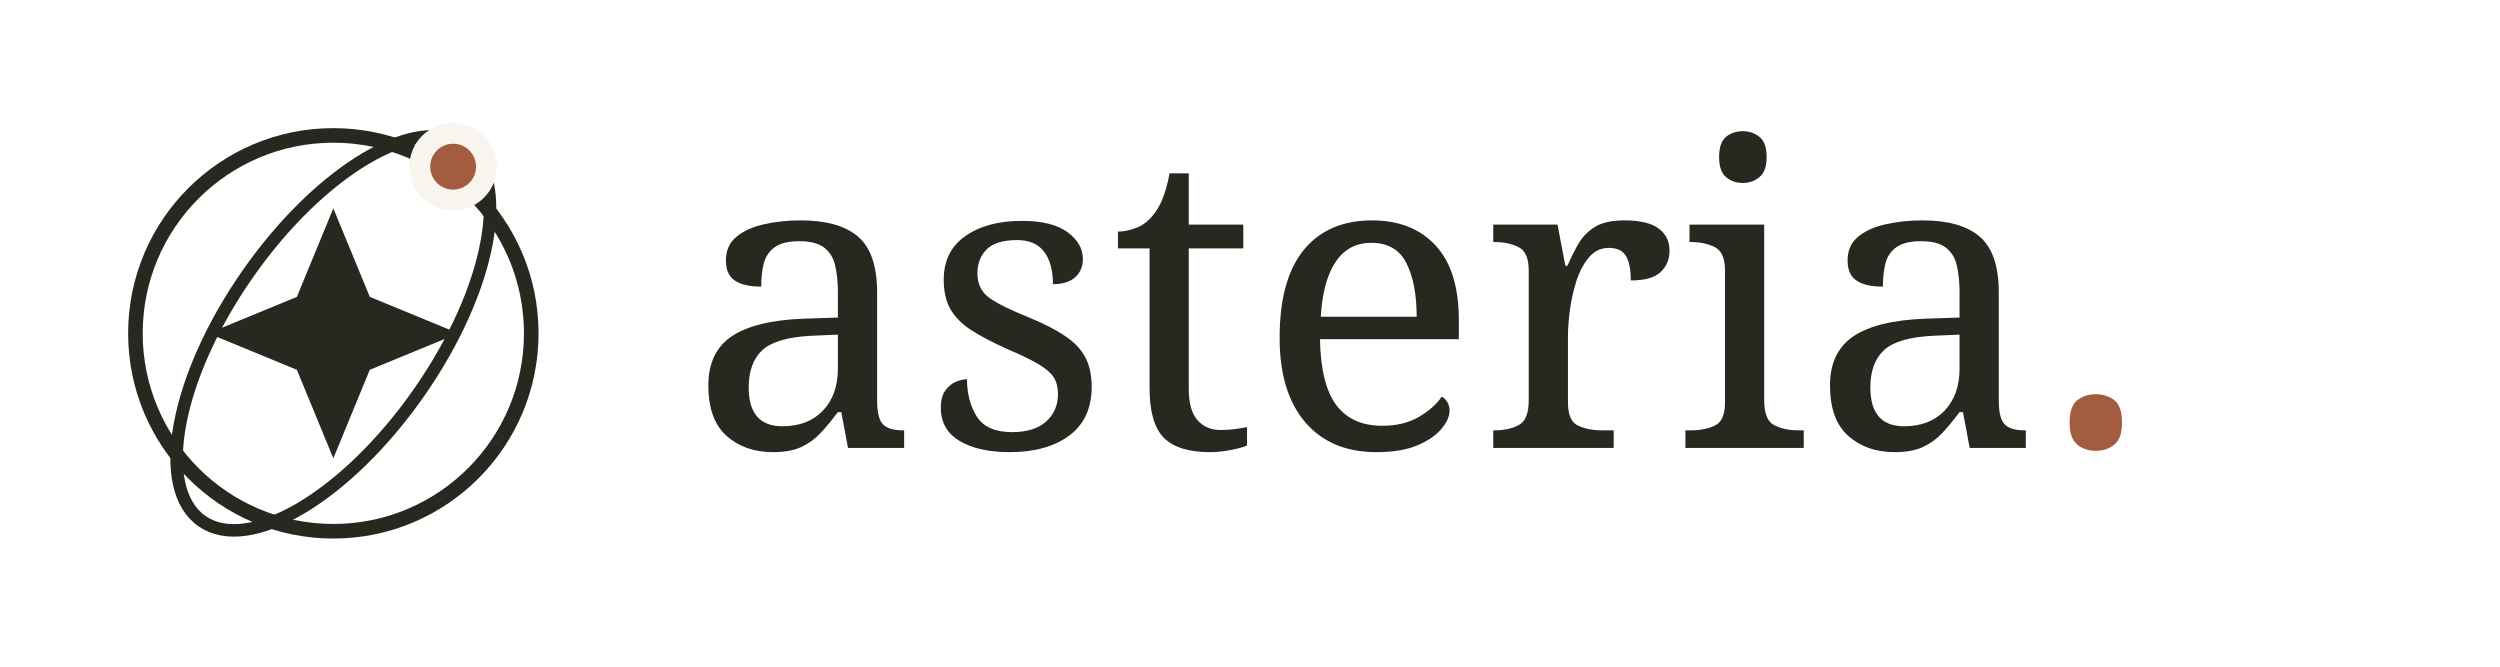
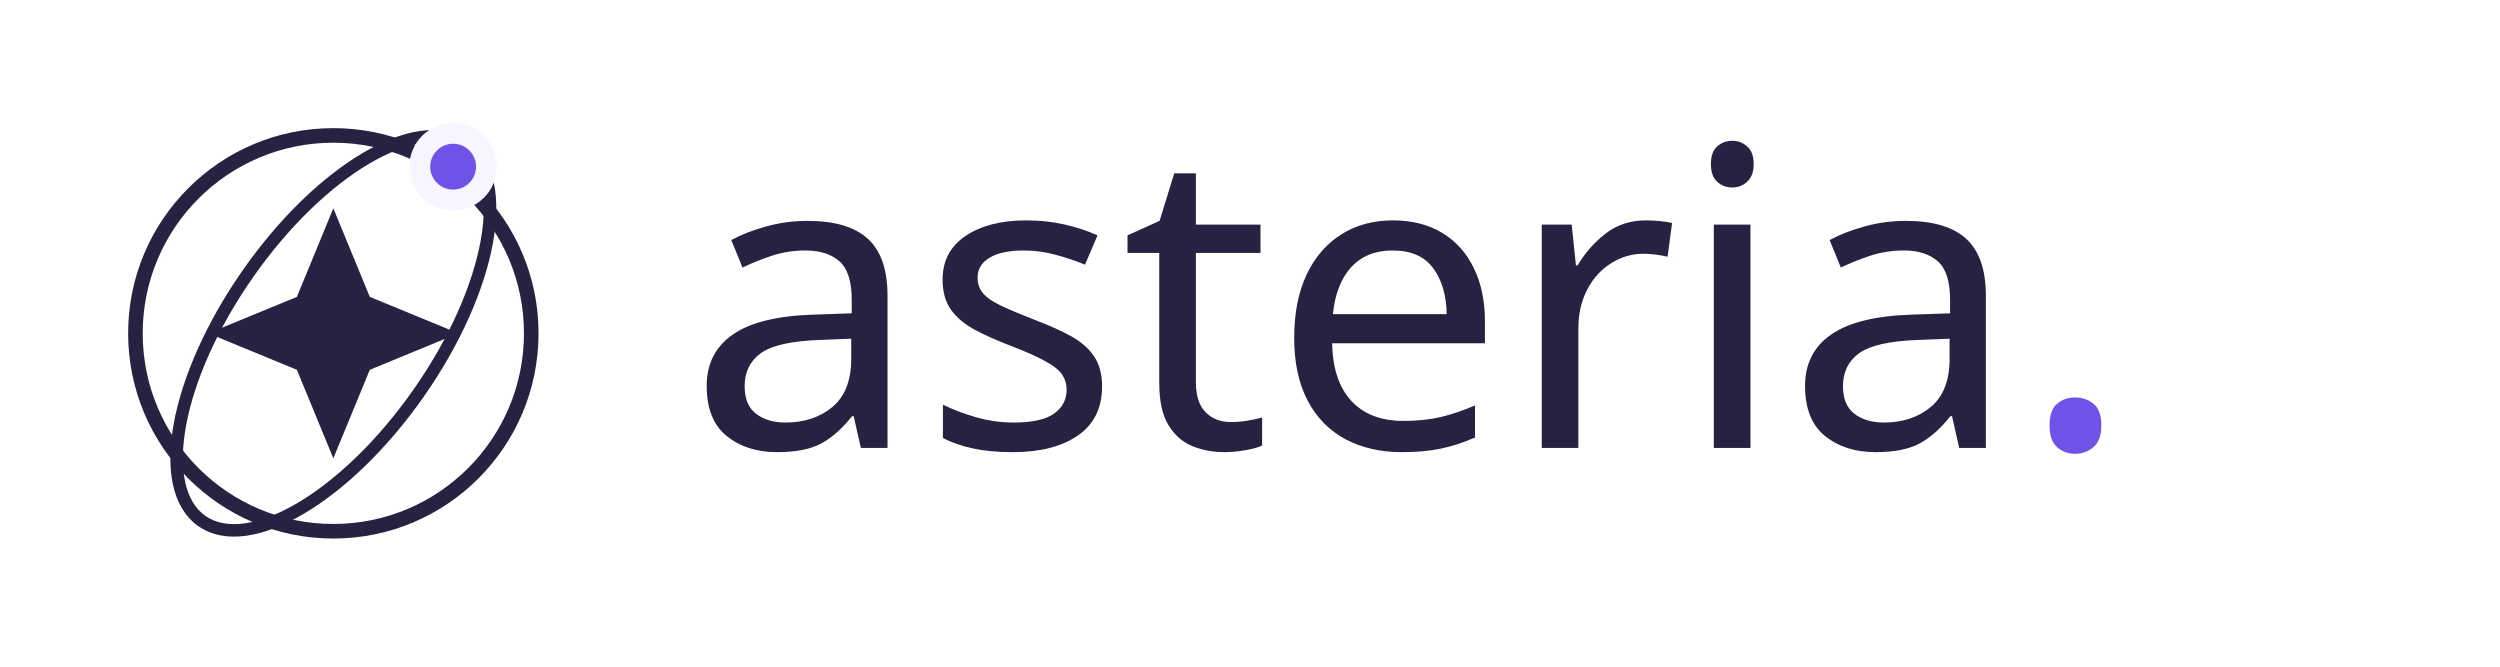
<svg xmlns="http://www.w3.org/2000/svg" width="240" height="64" viewBox="0 0 240 64" fill="none">
-   <g transform="translate(8 8)" stroke="#272920">
+   <g transform="translate(8 8)" stroke="#262342">
    <circle cx="24" cy="24" r="19" stroke-width="1.4" />
    <ellipse cx="24" cy="24" rx="10" ry="22" transform="rotate(35 24 24)" stroke-width="1.2" />
-     <path d="M24 12L27.5 20.5L36 24L27.5 27.5L24 36L20.5 27.5L12 24L20.5 20.5Z" fill="#272920" stroke="none" />
-     <circle cx="35.5" cy="8" r="3.2" fill="#a45c40" stroke="#f8f5ee" stroke-width="2" />
+     <path d="M24 12L27.5 20.5L36 24L27.5 27.5L24 36L20.5 27.5L12 24L20.5 20.5Z" fill="#262342" stroke="none" />
+     <circle cx="35.5" cy="8" r="3.2" fill="#7052e8" stroke="#f7f6ff" stroke-width="2" />
  </g>
-   <text x="66" y="43" font-family="Georgia,serif" font-size="40" fill="#272920">asteria<tspan fill="#a45c40">.</tspan>
+   <text x="66" y="43" font-family="system-ui,sans-serif" font-size="40" fill="#262342">asteria<tspan fill="#7052e8">.</tspan>
  </text>
</svg>
